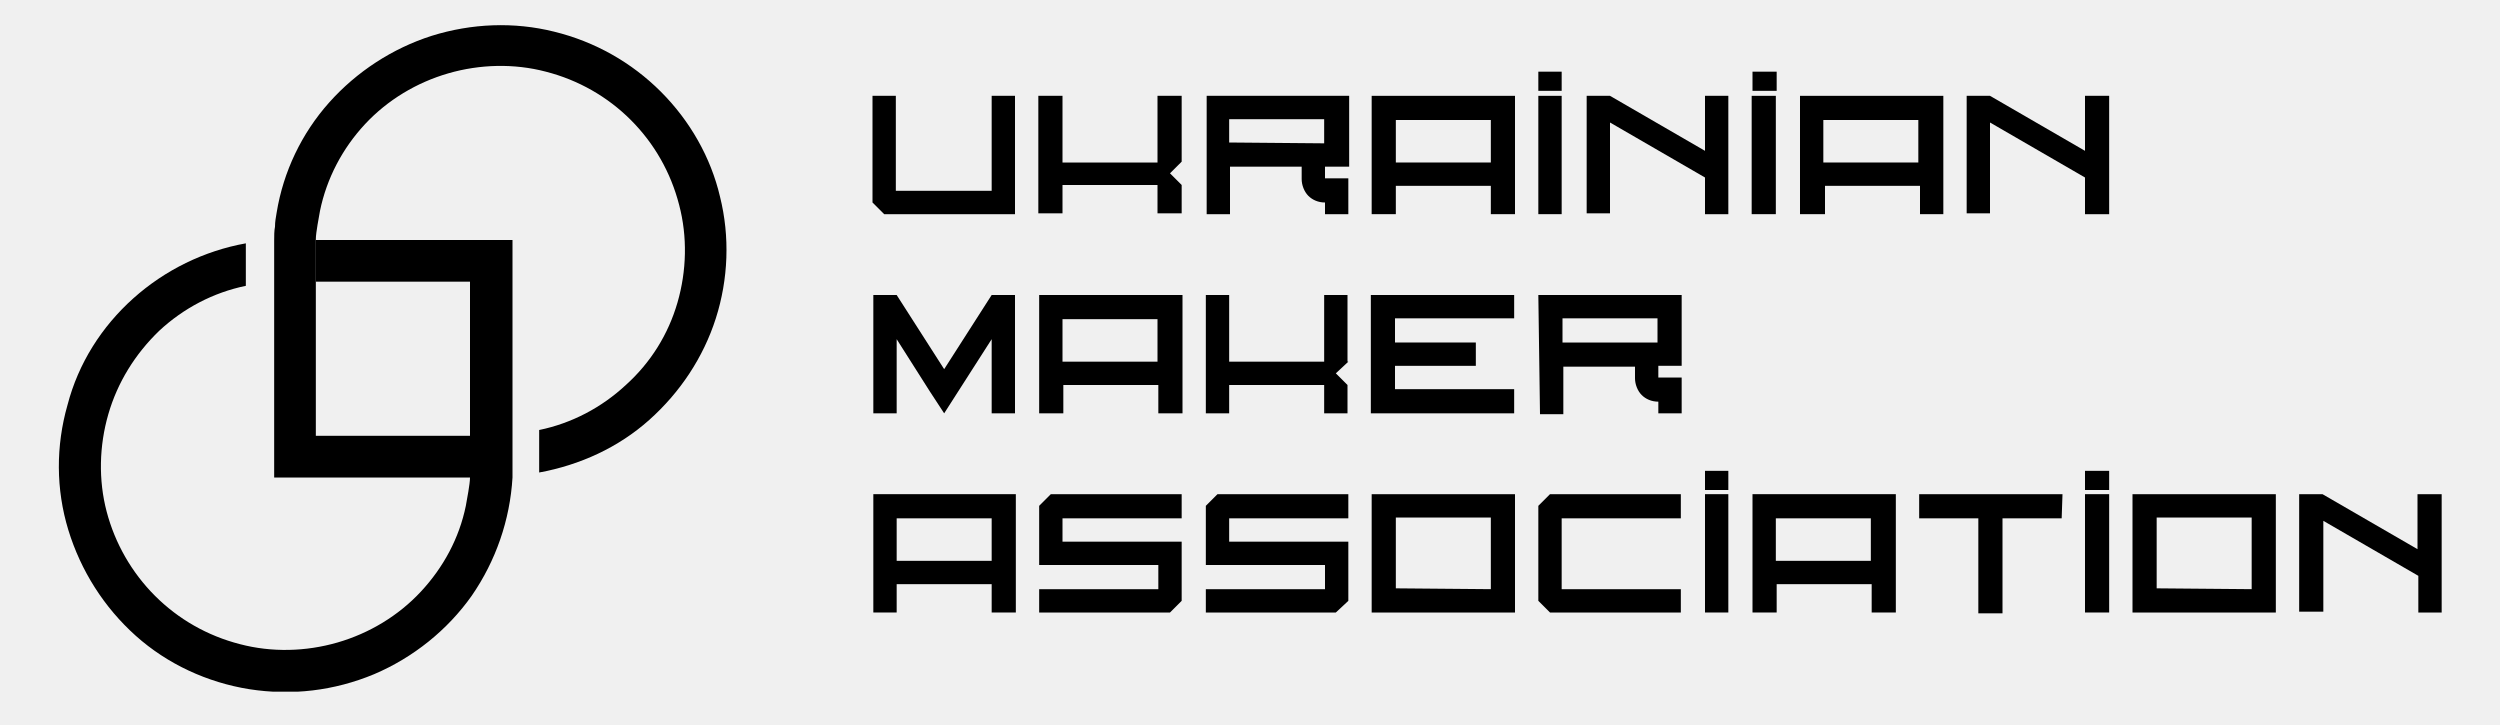
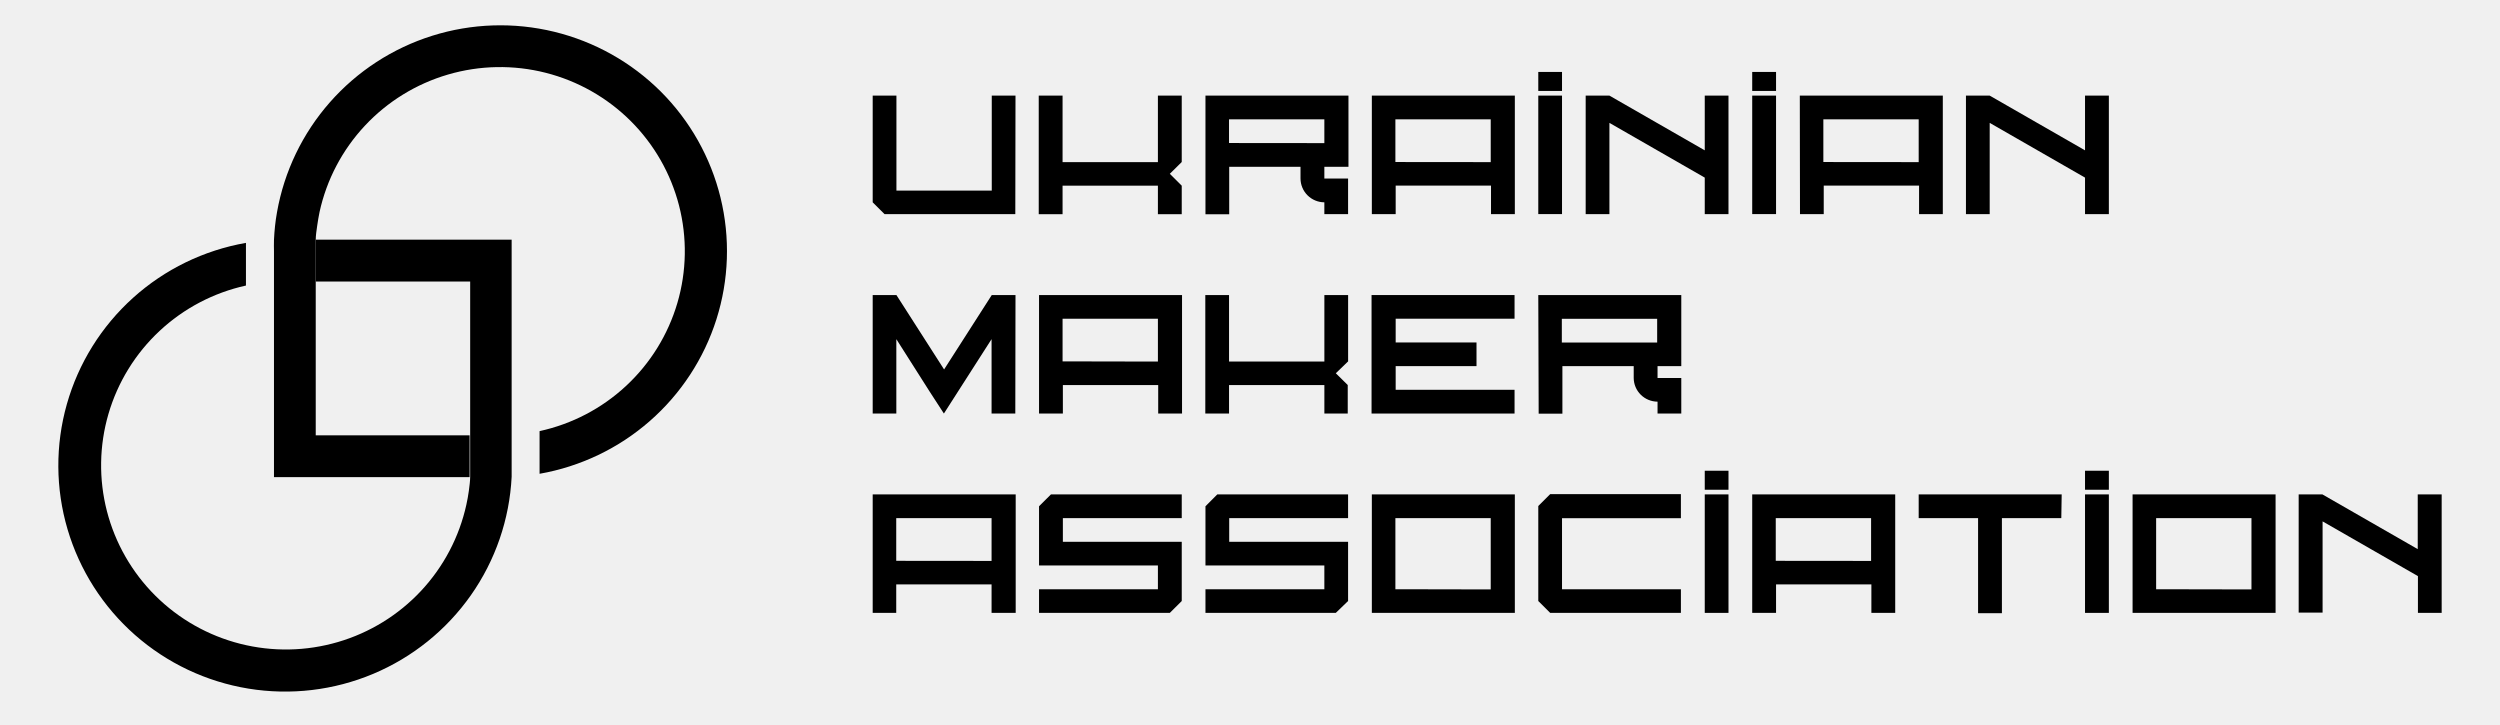
- <svg xmlns="http://www.w3.org/2000/svg" xmlns:xlink="http://www.w3.org/1999/xlink" version="1.1" id="Layer_1" x="0px" y="0px" viewBox="0 0 300 87" style="enable-background:new 0 0 300 87;" xml:space="preserve">
-   <style type="text/css">
- 	.st0{clip-path:url(#SVGID_00000103259098393449913200000018073479829279774870_);}
- 	.st1{fill:currentColor;}
- 	.st2{fill:currentColor;}
- </style>
-   <g>
-     <defs>
-       <rect id="SVGID_1_" x="7" y="3" width="286" height="80" />
-     </defs>
-     <clipPath id="SVGID_00000117653548353355891120000006113699890407785116_">
-       <use xlink:href="#SVGID_1_" style="overflow:visible;" />
+ <svg xmlns="http://www.w3.org/2000/svg" width="300" height="87" viewBox="0 0 300 87" fill="none">
+   <g clip-path="url(#clip0_1769_5127)">
+     <path d="M79.289 10.982C75.769 7.473 71.35 4.994 66.514 3.814C61.678 2.635 56.61 2.8 51.862 4.292C47.114 5.785 42.867 8.546 39.584 12.277C36.301 16.008 34.108 20.565 33.243 25.452C33.141 26.01 33.06 26.592 33.003 27.128C32.946 27.664 32.9 28.268 32.877 28.793C32.855 29.317 32.877 29.682 32.877 30.127V57.253H56.352C56.352 56.809 56.352 56.352 56.352 55.885V52.236H37.888V30.127C37.888 29.659 37.888 29.203 37.888 28.758C37.888 28.314 37.98 27.618 38.06 27.105C38.14 26.592 38.231 25.965 38.346 25.44C39.193 21.565 41.072 17.988 43.785 15.086C46.497 12.183 49.943 10.062 53.762 8.945C57.58 7.827 61.63 7.755 65.486 8.735C69.342 9.715 72.863 11.712 75.678 14.515C78.493 17.319 80.499 20.826 81.486 24.669C82.473 28.511 82.403 32.548 81.286 36.355C80.168 40.161 78.043 43.598 75.133 46.304C72.223 49.011 68.637 50.886 64.749 51.734V55.873C64.749 56.204 64.749 56.523 64.749 56.854C69.65 55.993 74.219 53.809 77.961 50.539C81.703 47.27 84.474 43.041 85.973 38.312C87.472 33.583 87.642 28.535 86.463 23.716C85.285 18.897 82.804 14.493 79.289 10.982Z" fill="currentColor" />
+     <path d="M37.888 33.786H56.421V55.873C56.421 56.34 56.421 56.797 56.421 57.241C56.421 57.686 56.33 58.382 56.261 58.906C56.192 59.431 56.078 60.046 55.964 60.559C55.114 64.432 53.236 68.006 50.525 70.906C47.814 73.806 44.37 75.926 40.554 77.043C36.738 78.161 32.691 78.235 28.837 77.257C24.983 76.28 21.463 74.287 18.647 71.487C15.832 68.688 13.823 65.185 12.832 61.346C11.842 57.507 11.905 53.473 13.016 49.667C14.127 45.861 16.245 42.423 19.148 39.713C22.051 37.003 25.631 35.122 29.514 34.265V30.126C29.514 29.795 29.514 29.465 29.514 29.145C24.467 30.028 19.773 32.312 15.971 35.736C12.169 39.16 9.414 43.584 8.022 48.499C6.631 53.414 6.66 58.621 8.107 63.521C9.553 68.42 12.357 72.813 16.197 76.194C20.038 79.576 24.757 81.808 29.814 82.634C34.87 83.46 40.058 82.846 44.78 80.864C49.502 78.881 53.567 75.61 56.507 71.427C59.447 67.244 61.142 62.319 61.398 57.218C61.398 57.002 61.398 56.785 61.398 56.569V56.215C61.398 56.101 61.398 55.987 61.398 55.873V28.758H37.888C37.888 29.203 37.888 29.659 37.888 30.126V33.786Z" fill="currentColor" />
+     <path d="M121.837 25.692H106.141L104.723 24.278V11.473H107.571V22.875H119.011V11.473H121.86L121.837 25.692Z" fill="currentColor" />
+     <path d="M141.808 19.443L140.378 20.857L141.808 22.282V25.703H138.948V22.282H127.508V25.703H124.648V11.473H127.508V19.454H138.948V11.473H141.808V19.443Z" fill="currentColor" />
+     <path d="M144.656 11.473H161.816V20.013H158.922V21.427H161.77V25.692H158.922V24.278C158.164 24.275 157.439 23.973 156.903 23.439C156.367 22.905 156.065 22.182 156.062 21.427V20.013H147.505V25.714H144.656V11.473ZM158.922 17.174V14.323H147.482V17.163L158.922 17.174Z" fill="currentColor" />
+     <path d="M164.621 11.473H181.781V25.692H178.921V22.271H167.481V25.692H164.621V11.473ZM178.887 19.454V14.323H167.447V19.443L178.887 19.454Z" fill="currentColor" />
+     <path d="M184.594 8.633H187.442V10.913H184.594V8.633ZM187.442 11.472V25.691H184.594V11.472H187.442Z" fill="currentColor" />
+     <path d="M207.418 25.692H204.57V21.313L193.13 14.745V25.692H190.281V11.473H193.13L204.57 18.041V11.473H207.418V25.692Z" fill="currentColor" />
+     <path d="M210.266 8.633H213.126V10.913H210.266V8.633ZM213.126 11.472V25.691H210.266V11.472H213.126Z" fill="currentColor" />
+     <path d="M215.977 11.473H233.137V25.692H230.288V22.271H218.848V25.692H215.999L215.977 11.473ZM230.242 19.454V14.323H218.802V19.443L230.242 19.454Z" fill="currentColor" />
+     <path d="M253.063 25.692H250.203V21.313L238.763 14.745V25.692H235.914V11.473H238.763L250.203 18.041V11.473H253.063V25.692Z" fill="currentColor" />
+     <path d="M121.837 49.625H118.988V40.697L113.268 49.625L111.552 46.98L107.56 40.697V49.625H104.723V35.406H107.571L113.291 44.334L119.011 35.406H121.86L121.837 49.625Z" fill="currentColor" />
+     <path d="M124.684 35.406H141.844V49.625H138.984V46.204H127.544V49.625H124.684V35.406ZM138.949 43.388V38.245H127.509V43.365L138.949 43.388Z" fill="currentColor" />
+     <path d="M161.774 43.365L160.298 44.791L161.728 46.204V49.625H158.925V46.204H147.485V49.625H144.637V35.406H147.485V43.388H158.925V35.406H161.774V43.365Z" fill="currentColor" />
+     <path d="M181.746 38.245H167.48V41.096H177.181V43.935H167.48V46.775H181.746V49.625H164.586V35.406H181.746V38.245Z" fill="currentColor" />
+     <path d="M184.594 35.406H201.754V43.935H198.905V45.361H201.754V49.625H198.905V48.2C198.15 48.197 197.426 47.897 196.89 47.366C196.355 46.834 196.051 46.114 196.045 45.361V43.935H187.488V49.637H184.64L184.594 35.406ZM198.859 41.108V38.257H187.419V41.108H198.859Z" fill="currentColor" />
+     <path d="M104.723 59.328H121.883V73.547H118.988V70.126H107.548V73.547H104.723V59.328ZM118.988 67.31V62.179H107.548V67.299L118.988 67.31Z" fill="currentColor" />
+     <path d="M141.809 62.179H127.544V65.018H141.809V72.122L140.379 73.547H124.684V70.708H138.949V67.857H124.684V60.753L126.114 59.328H141.809V62.179Z" fill="currentColor" />
+     <path d="M161.77 62.179H147.505V65.018H161.77V72.122L160.295 73.547H144.656V70.708H158.922V67.857H144.656V60.753L146.075 59.328H161.77V62.179Z" fill="currentColor" />
+     <path d="M164.621 59.328H181.781V73.547H164.621V59.328ZM178.887 70.731V62.179H167.447V70.708L178.887 70.731Z" fill="currentColor" />
+     <path d="M201.708 62.18H187.442V70.709H201.708V73.548H186.024L184.594 72.123V60.72L186.024 59.295H201.708V62.18Z" fill="currentColor" />
+     <path d="M204.57 56.488H207.419V58.769H204.57V56.488ZM207.419 59.328V73.546H204.57V59.328H207.419Z" fill="currentColor" />
+     <path d="M210.266 59.328H227.426V73.547H224.566V70.126H213.126V73.547H210.266V59.328ZM224.531 67.31V62.179H213.091V67.299L224.531 67.31Z" fill="currentColor" />
+     <path d="M247.356 62.179H240.229V73.581H237.369V62.179H230.242V59.328H247.402L247.356 62.179Z" fill="currentColor" />
+     <path d="M250.203 56.488H253.063V58.769H250.203V56.488ZM253.063 59.328V73.546H250.203V59.328H253.063Z" fill="currentColor" />
+     <path d="M255.91 59.328H273.07V73.547H255.91V59.328ZM270.176 70.731V62.179H258.736V70.708L270.176 70.731Z" fill="currentColor" />
+     <path d="M293 73.547H290.151V69.134L278.711 62.566V73.513H275.84V59.328H278.688L290.128 65.896V59.328H293V73.547Z" fill="currentColor" />
+   </g>
+   <defs>
+     <clipPath id="clip0_1769_5127">
+       <rect width="286" height="80" fill="white" transform="translate(7 3)" />
    </clipPath>
-     <g style="clip-path:url(#SVGID_00000117653548353355891120000006113699890407785116_);">
-       <path class="st1" d="M79.3,11c-3.5-3.5-7.9-6-12.8-7.2c-4.8-1.2-9.9-1-14.7,0.5c-4.7,1.5-9,4.3-12.3,8c-3.3,3.7-5.5,8.3-6.3,13.2    c-0.1,0.6-0.2,1.1-0.2,1.7c-0.1,0.5-0.1,1.1-0.1,1.7c0,0.5,0,0.9,0,1.3v27.1h23.5c0-0.4,0-0.9,0-1.4v-3.6H37.9V30.1    c0-0.5,0-0.9,0-1.4c0-0.4,0.1-1.1,0.2-1.7s0.2-1.1,0.3-1.7c0.8-3.9,2.7-7.5,5.4-10.4c2.7-2.9,6.2-5,10-6.1    c3.8-1.1,7.9-1.2,11.7-0.2c3.9,1,7.4,3,10.2,5.8c2.8,2.8,4.8,6.3,5.8,10.2c1,3.8,0.9,7.9-0.2,11.7c-1.1,3.8-3.2,7.2-6.2,9.9    c-2.9,2.7-6.5,4.6-10.4,5.4v4.1c0,0.3,0,0.6,0,1c4.9-0.9,9.5-3,13.2-6.3c3.7-3.3,6.5-7.5,8-12.2c1.5-4.7,1.7-9.8,0.5-14.6    C85.3,18.9,82.8,14.5,79.3,11z" />
-       <path class="st2" d="M37.9,33.8h18.5v22.1c0,0.5,0,0.9,0,1.4c0,0.4-0.1,1.1-0.2,1.7c-0.1,0.5-0.2,1.1-0.3,1.7    c-0.8,3.9-2.7,7.4-5.4,10.3c-2.7,2.9-6.2,5-10,6.1c-3.8,1.1-7.9,1.2-11.7,0.2c-3.9-1-7.4-3-10.2-5.8c-2.8-2.8-4.8-6.3-5.8-10.1    c-1-3.8-0.9-7.9,0.2-11.7c1.1-3.8,3.2-7.2,6.1-10c2.9-2.7,6.5-4.6,10.4-5.4v-4.1c0-0.3,0-0.7,0-1c-5,0.9-9.7,3.2-13.5,6.6    c-3.8,3.4-6.6,7.8-7.9,12.8c-1.4,4.9-1.4,10.1,0.1,15s4.3,9.3,8.1,12.7c3.8,3.4,8.6,5.6,13.6,6.4c5.1,0.8,10.2,0.2,15-1.8    c4.7-2,8.8-5.3,11.7-9.4c2.9-4.2,4.6-9.1,4.9-14.2c0-0.2,0-0.4,0-0.6v-0.4c0-0.1,0-0.2,0-0.3V28.8H37.9c0,0.4,0,0.9,0,1.4V33.8z" />
-       <path class="st2" d="M121.8,25.7h-15.7l-1.4-1.4V11.5h2.8v11.4H119V11.5h2.8L121.8,25.7z" />
-       <path class="st2" d="M141.8,19.4l-1.4,1.4l1.4,1.4v3.4h-2.9v-3.4h-11.4v3.4h-2.9V11.5h2.9v8h11.4v-8h2.9V19.4z" />
-       <path class="st2" d="M144.7,11.5h17.2V20h-2.9v1.4h2.8v4.3h-2.8v-1.4c-0.8,0-1.5-0.3-2-0.8c-0.5-0.5-0.8-1.3-0.8-2V20h-8.6v5.7    h-2.8V11.5z M158.9,17.2v-2.9h-11.4v2.8L158.9,17.2z" />
-       <path class="st2" d="M164.6,11.5h17.2v14.2h-2.9v-3.4h-11.4v3.4h-2.9V11.5z M178.9,19.5v-5.1h-11.4v5.1L178.9,19.5z" />
-       <path class="st2" d="M184.6,8.6h2.8v2.3h-2.8V8.6z M187.4,11.5v14.2h-2.8V11.5H187.4z" />
-       <path class="st2" d="M207.4,25.7h-2.8v-4.4l-11.4-6.6v10.9h-2.8V11.5h2.8l11.4,6.6v-6.6h2.8V25.7z" />
-       <path class="st2" d="M210.3,8.6h2.9v2.3h-2.9V8.6z M213.1,11.5v14.2h-2.9V11.5H213.1z" />
-       <path class="st2" d="M216,11.5h17.2v14.2h-2.8v-3.4h-11.4v3.4H216L216,11.5z M230.2,19.5v-5.1h-11.4v5.1L230.2,19.5z" />
-       <path class="st2" d="M253.1,25.7h-2.9v-4.4l-11.4-6.6v10.9h-2.8V11.5h2.8l11.4,6.6v-6.6h2.9V25.7z" />
-       <path class="st2" d="M121.8,49.6H119v-8.9l-5.7,8.9l-1.7-2.6l-4-6.3v8.9h-2.8V35.4h2.8l5.7,8.9l5.7-8.9h2.8L121.8,49.6z" />
-       <path class="st2" d="M124.7,35.4h17.2v14.2H139v-3.4h-11.4v3.4h-2.9V35.4z M138.9,43.4v-5.1h-11.4v5.1L138.9,43.4z" />
-       <path class="st2" d="M161.8,43.4l-1.5,1.4l1.4,1.4v3.4h-2.8v-3.4h-11.4v3.4h-2.8V35.4h2.8v8h11.4v-8h2.8V43.4z" />
-       <path class="st2" d="M181.7,38.2h-14.3v2.9h9.7v2.8h-9.7v2.8h14.3v2.9h-17.2V35.4h17.2V38.2z" />
-       <path class="st2" d="M184.6,35.4h17.2v8.5h-2.8v1.4h2.8v4.3h-2.8v-1.4c-0.8,0-1.5-0.3-2-0.8c-0.5-0.5-0.8-1.3-0.8-2v-1.4h-8.6v5.7    h-2.8L184.6,35.4z M198.9,41.1v-2.9h-11.4v2.9H198.9z" />
-       <path class="st2" d="M104.7,59.3h17.2v14.2H119v-3.4h-11.4v3.4h-2.8V59.3z M119,67.3v-5.1h-11.4v5.1L119,67.3z" />
-       <path class="st2" d="M141.8,62.2h-14.3V65h14.3v7.1l-1.4,1.4h-15.7v-2.8h14.3v-2.9h-14.3v-7.1l1.4-1.4h15.7V62.2z" />
-       <path class="st2" d="M161.8,62.2h-14.3V65h14.3v7.1l-1.5,1.4h-15.6v-2.8h14.3v-2.9h-14.3v-7.1l1.4-1.4h15.7V62.2z" />
-       <path class="st2" d="M164.6,59.3h17.2v14.2h-17.2V59.3z M178.9,70.7v-8.6h-11.4v8.5L178.9,70.7z" />
-       <path class="st2" d="M201.7,62.2h-14.3v8.5h14.3v2.8H186l-1.4-1.4V60.7l1.4-1.4h15.7V62.2z" />
-       <path class="st2" d="M204.6,56.5h2.8v2.3h-2.8V56.5z M207.4,59.3v14.2h-2.8V59.3H207.4z" />
-       <path class="st2" d="M210.3,59.3h17.2v14.2h-2.9v-3.4h-11.4v3.4h-2.9V59.3z M224.5,67.3v-5.1h-11.4v5.1L224.5,67.3z" />
-       <path class="st2" d="M247.4,62.2h-7.1v11.4h-2.9V62.2h-7.1v-2.9h17.2L247.4,62.2z" />
-       <path class="st2" d="M250.2,56.5h2.9v2.3h-2.9V56.5z M253.1,59.3v14.2h-2.9V59.3H253.1z" />
-       <path class="st2" d="M255.9,59.3h17.2v14.2h-17.2V59.3z M270.2,70.7v-8.6h-11.4v8.5L270.2,70.7z" />
-       <path class="st2" d="M293,73.5h-2.8v-4.4l-11.4-6.6v10.9h-2.9V59.3h2.8l11.4,6.6v-6.6h2.9V73.5z" />
-     </g>
-   </g>
+   </defs>
</svg>
